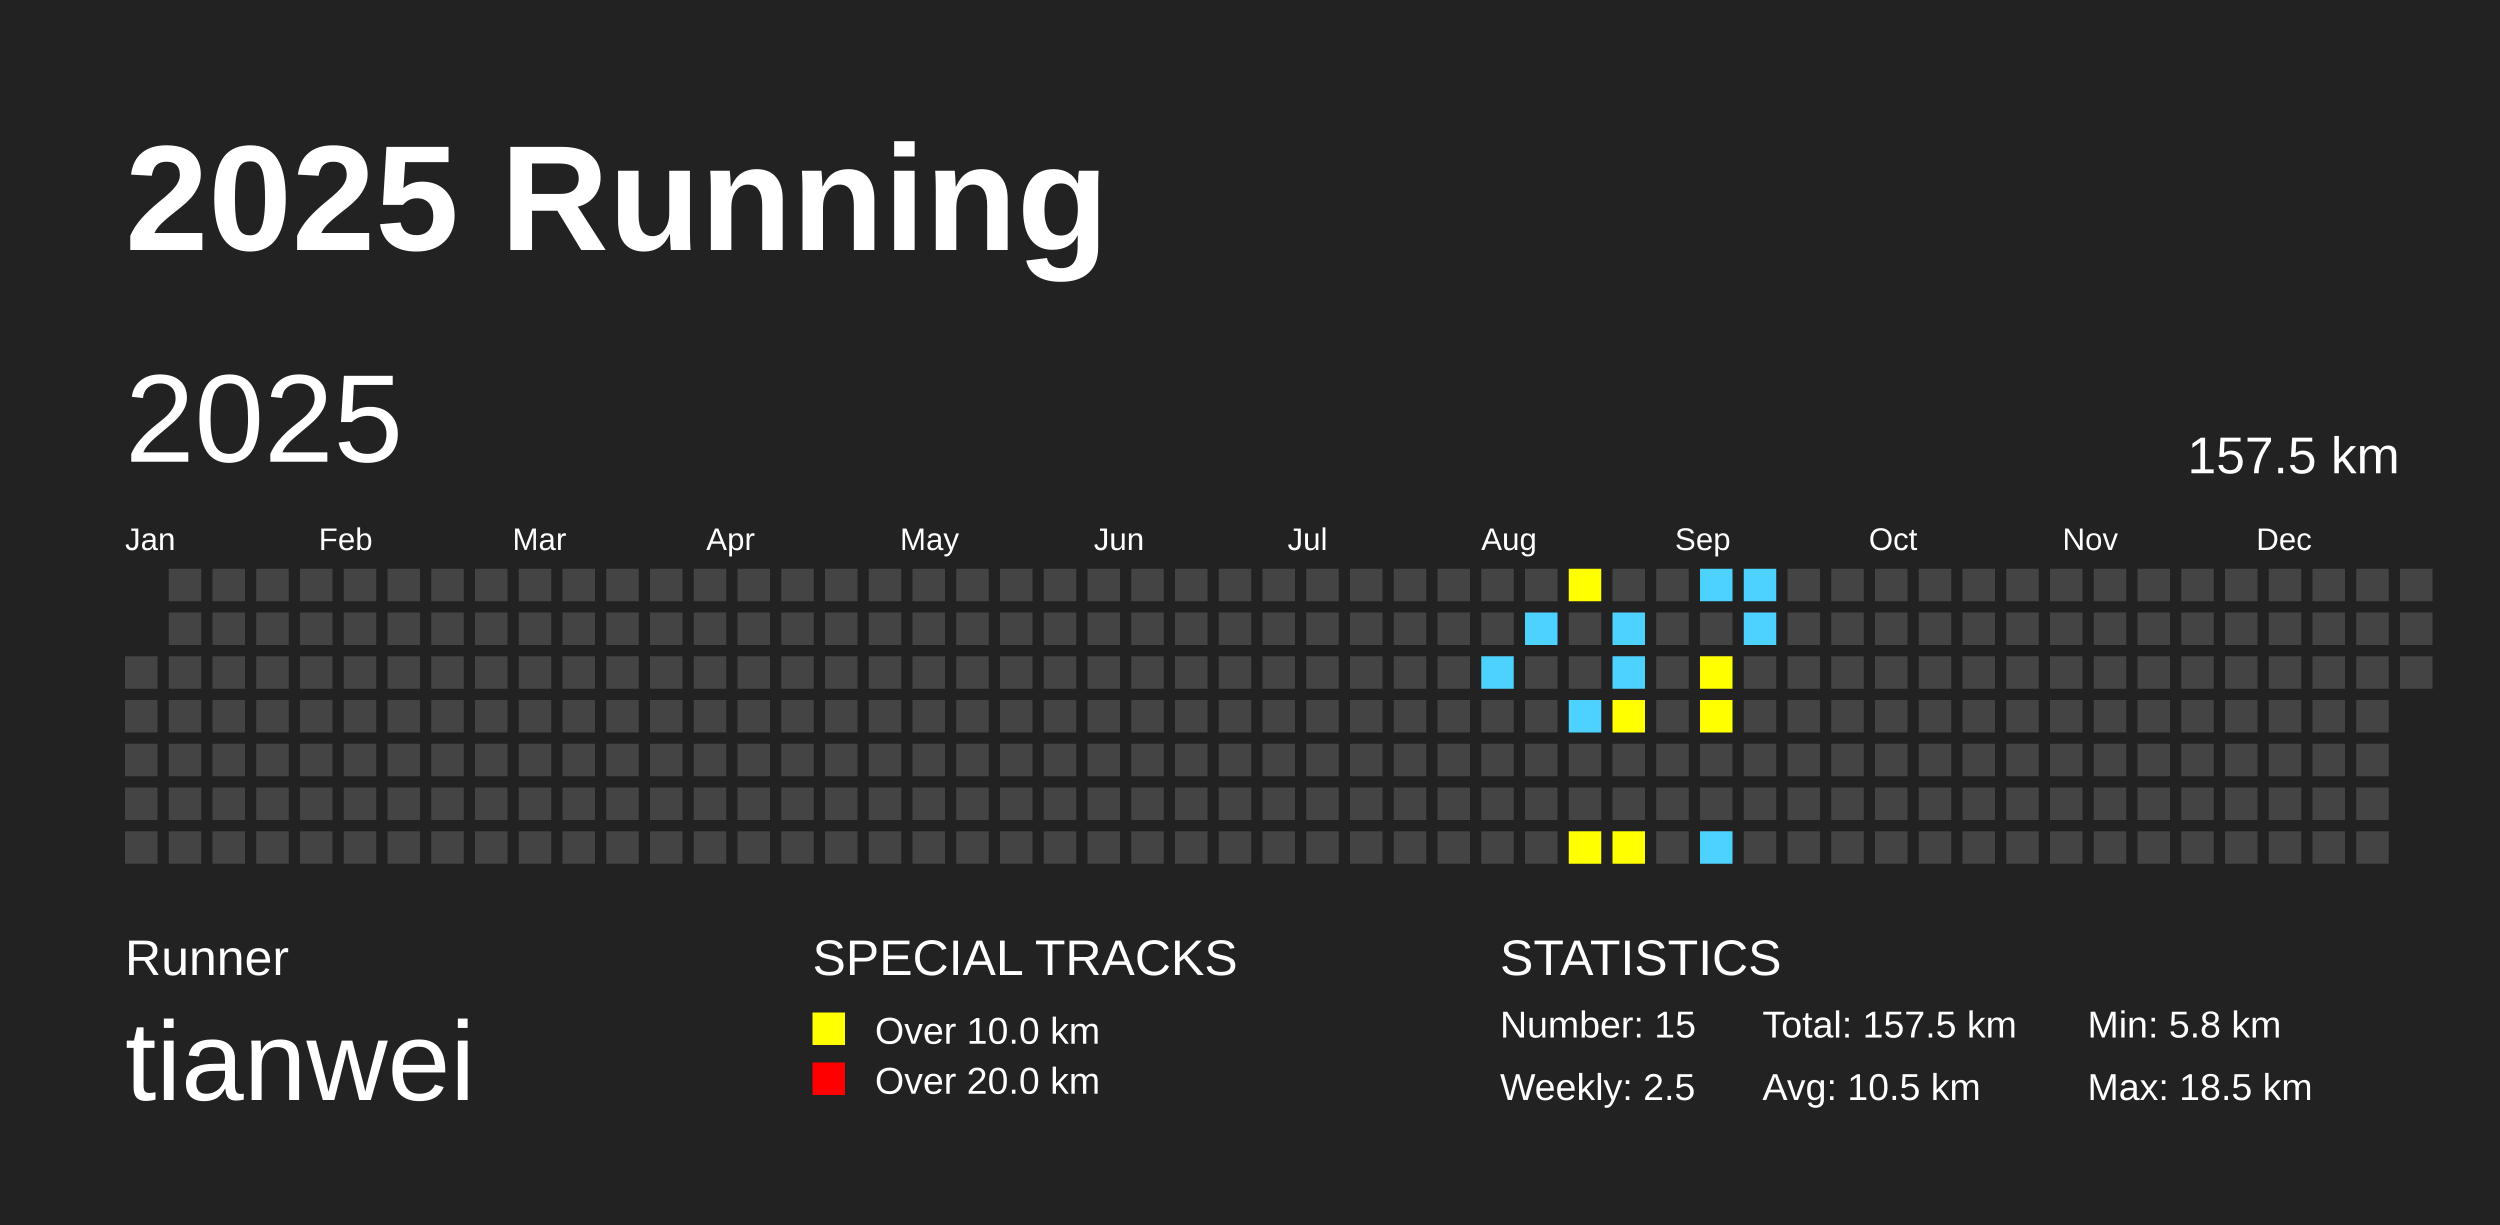
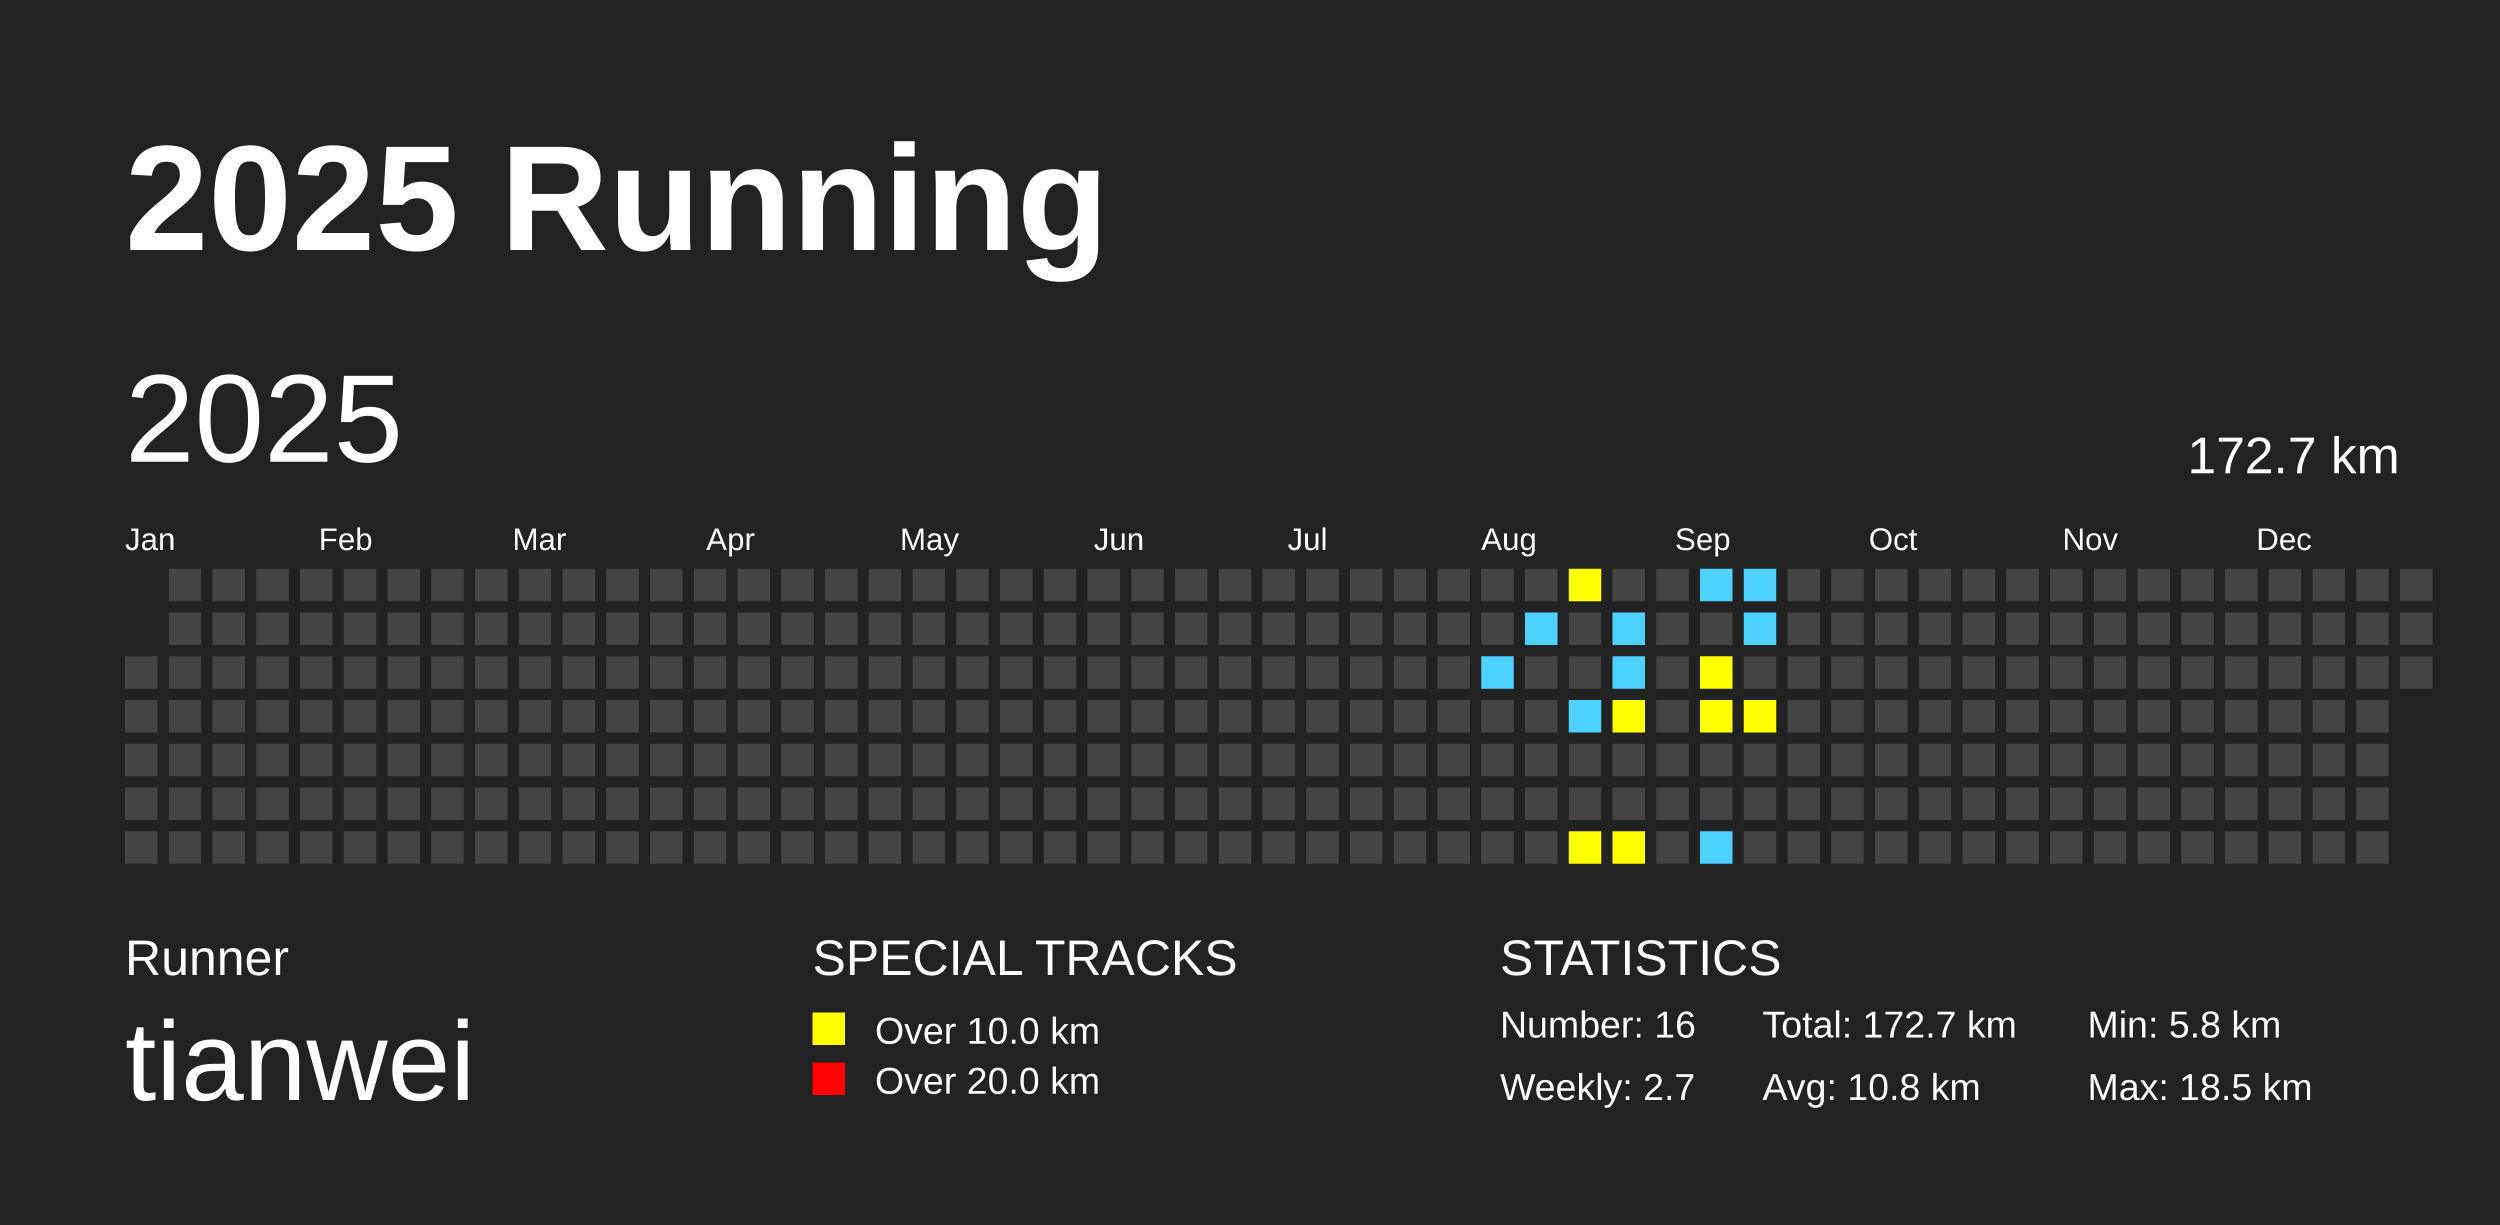
<svg xmlns="http://www.w3.org/2000/svg" baseProfile="full" height="98mm" version="1.1" viewBox="0,0,200,98" width="200mm">
  <defs />
  <rect fill="#222222" height="98" width="200" x="0" y="0" />
  <text fill="#FFFFFF" style="font-size:12px; font-family:Arial; font-weight:bold;" x="10" y="20">2025 Running</text>
  <text fill="#FFFFFF" style="font-size:4px; font-family:Arial" x="10" y="78">Runner</text>
  <text fill="#FFFFFF" style="font-size:9px; font-family:Arial" x="10" y="88">tianwei</text>
  <text fill="#FFFFFF" style="font-size:4px; font-family:Arial" x="65" y="78">SPECIAL TRACKS</text>
  <rect fill="yellow" height="2.6" width="2.6" x="65" y="81" />
  <text fill="#FFFFFF" style="font-size:3px; font-family:Arial" x="70" y="83.5">Over 10.0 km</text>
  <rect fill="red" height="2.6" width="2.6" x="65" y="85" />
  <text fill="#FFFFFF" style="font-size:3px; font-family:Arial" x="70" y="87.5">Over 20.0 km</text>
  <text fill="#FFFFFF" style="font-size:4px; font-family:Arial" x="120" y="78">STATISTICS</text>
-   <text fill="#FFFFFF" style="font-size:3px; font-family:Arial" x="120" y="83">Number: 15</text>
-   <text fill="#FFFFFF" style="font-size:3px; font-family:Arial" x="120" y="88">Weekly: 2.5</text>
-   <text fill="#FFFFFF" style="font-size:3px; font-family:Arial" x="141" y="83">Total: 157.5 km</text>
-   <text fill="#FFFFFF" style="font-size:3px; font-family:Arial" x="141" y="88">Avg: 10.5 km</text>
+   <text fill="#FFFFFF" style="font-size:3px; font-family:Arial" x="120" y="83">Number: 16</text>
+   <text fill="#FFFFFF" style="font-size:3px; font-family:Arial" x="120" y="88">Weekly: 2.7</text>
+   <text fill="#FFFFFF" style="font-size:3px; font-family:Arial" x="141" y="83">Total: 172.7 km</text>
+   <text fill="#FFFFFF" style="font-size:3px; font-family:Arial" x="141" y="88">Avg: 10.8 km</text>
  <text fill="#FFFFFF" style="font-size:3px; font-family:Arial" x="167" y="83">Min: 5.8 km</text>
  <text fill="#FFFFFF" style="font-size:3px; font-family:Arial" x="167" y="88">Max: 18.5 km</text>
  <text dominant-baseline="hanging" fill="#FFFFFF" style="font-size:10.0px; font-family:Arial;" x="10" y="30">2025</text>
-   <text dominant-baseline="hanging" fill="#FFFFFF" style="font-size:4.125px; font-family:Arial;" x="175" y="35">157.5 km</text>
+   <text dominant-baseline="hanging" fill="#FFFFFF" style="font-size:4.125px; font-family:Arial;" x="175" y="35">172.7 km</text>
  <text fill="#FFFFFF" style="font-size:2.5px; font-family:Arial" x="10.0" y="44">Jan</text>
  <text fill="#FFFFFF" style="font-size:2.5px; font-family:Arial" x="25.5" y="44">Feb</text>
  <text fill="#FFFFFF" style="font-size:2.5px; font-family:Arial" x="41.0" y="44">Mar</text>
  <text fill="#FFFFFF" style="font-size:2.5px; font-family:Arial" x="56.5" y="44">Apr</text>
  <text fill="#FFFFFF" style="font-size:2.5px; font-family:Arial" x="72.0" y="44">May</text>
  <text fill="#FFFFFF" style="font-size:2.5px; font-family:Arial" x="87.5" y="44">Jun</text>
  <text fill="#FFFFFF" style="font-size:2.5px; font-family:Arial" x="103.0" y="44">Jul</text>
  <text fill="#FFFFFF" style="font-size:2.5px; font-family:Arial" x="118.5" y="44">Aug</text>
  <text fill="#FFFFFF" style="font-size:2.5px; font-family:Arial" x="134.0" y="44">Sep</text>
  <text fill="#FFFFFF" style="font-size:2.5px; font-family:Arial" x="149.5" y="44">Oct</text>
  <text fill="#FFFFFF" style="font-size:2.5px; font-family:Arial" x="165.0" y="44">Nov</text>
  <text fill="#FFFFFF" style="font-size:2.5px; font-family:Arial" x="180.5" y="44">Dec</text>
  <rect fill="#444444" height="2.6" width="2.6" x="10.0" y="52.5" />
  <rect fill="#444444" height="2.6" width="2.6" x="10.0" y="56.0" />
  <rect fill="#444444" height="2.6" width="2.6" x="10.0" y="59.5" />
  <rect fill="#444444" height="2.6" width="2.6" x="10.0" y="63.0" />
  <rect fill="#444444" height="2.6" width="2.6" x="10.0" y="66.5" />
  <rect fill="#444444" height="2.6" width="2.6" x="13.5" y="45.5" />
  <rect fill="#444444" height="2.6" width="2.6" x="13.5" y="49.0" />
  <rect fill="#444444" height="2.6" width="2.6" x="13.5" y="52.5" />
  <rect fill="#444444" height="2.6" width="2.6" x="13.5" y="56.0" />
  <rect fill="#444444" height="2.6" width="2.6" x="13.5" y="59.5" />
  <rect fill="#444444" height="2.6" width="2.6" x="13.5" y="63.0" />
  <rect fill="#444444" height="2.6" width="2.6" x="13.5" y="66.5" />
  <rect fill="#444444" height="2.6" width="2.6" x="17.0" y="45.5" />
  <rect fill="#444444" height="2.6" width="2.6" x="17.0" y="49.0" />
  <rect fill="#444444" height="2.6" width="2.6" x="17.0" y="52.5" />
  <rect fill="#444444" height="2.6" width="2.6" x="17.0" y="56.0" />
  <rect fill="#444444" height="2.6" width="2.6" x="17.0" y="59.5" />
  <rect fill="#444444" height="2.6" width="2.6" x="17.0" y="63.0" />
  <rect fill="#444444" height="2.6" width="2.6" x="17.0" y="66.5" />
  <rect fill="#444444" height="2.6" width="2.6" x="20.5" y="45.5" />
  <rect fill="#444444" height="2.6" width="2.6" x="20.5" y="49.0" />
  <rect fill="#444444" height="2.6" width="2.6" x="20.5" y="52.5" />
  <rect fill="#444444" height="2.6" width="2.6" x="20.5" y="56.0" />
  <rect fill="#444444" height="2.6" width="2.6" x="20.5" y="59.5" />
  <rect fill="#444444" height="2.6" width="2.6" x="20.5" y="63.0" />
  <rect fill="#444444" height="2.6" width="2.6" x="20.5" y="66.5" />
  <rect fill="#444444" height="2.6" width="2.6" x="24.0" y="45.5" />
  <rect fill="#444444" height="2.6" width="2.6" x="24.0" y="49.0" />
  <rect fill="#444444" height="2.6" width="2.6" x="24.0" y="52.5" />
  <rect fill="#444444" height="2.6" width="2.6" x="24.0" y="56.0" />
  <rect fill="#444444" height="2.6" width="2.6" x="24.0" y="59.5" />
  <rect fill="#444444" height="2.6" width="2.6" x="24.0" y="63.0" />
  <rect fill="#444444" height="2.6" width="2.6" x="24.0" y="66.5" />
  <rect fill="#444444" height="2.6" width="2.6" x="27.5" y="45.5" />
  <rect fill="#444444" height="2.6" width="2.6" x="27.5" y="49.0" />
  <rect fill="#444444" height="2.6" width="2.6" x="27.5" y="52.5" />
  <rect fill="#444444" height="2.6" width="2.6" x="27.5" y="56.0" />
  <rect fill="#444444" height="2.6" width="2.6" x="27.5" y="59.5" />
  <rect fill="#444444" height="2.6" width="2.6" x="27.5" y="63.0" />
  <rect fill="#444444" height="2.6" width="2.6" x="27.5" y="66.5" />
  <rect fill="#444444" height="2.6" width="2.6" x="31.0" y="45.5" />
  <rect fill="#444444" height="2.6" width="2.6" x="31.0" y="49.0" />
  <rect fill="#444444" height="2.6" width="2.6" x="31.0" y="52.5" />
  <rect fill="#444444" height="2.6" width="2.6" x="31.0" y="56.0" />
  <rect fill="#444444" height="2.6" width="2.6" x="31.0" y="59.5" />
  <rect fill="#444444" height="2.6" width="2.6" x="31.0" y="63.0" />
  <rect fill="#444444" height="2.6" width="2.6" x="31.0" y="66.5" />
  <rect fill="#444444" height="2.6" width="2.6" x="34.5" y="45.5" />
  <rect fill="#444444" height="2.6" width="2.6" x="34.5" y="49.0" />
  <rect fill="#444444" height="2.6" width="2.6" x="34.5" y="52.5" />
  <rect fill="#444444" height="2.6" width="2.6" x="34.5" y="56.0" />
  <rect fill="#444444" height="2.6" width="2.6" x="34.5" y="59.5" />
  <rect fill="#444444" height="2.6" width="2.6" x="34.5" y="63.0" />
  <rect fill="#444444" height="2.6" width="2.6" x="34.5" y="66.5" />
  <rect fill="#444444" height="2.6" width="2.6" x="38.0" y="45.5" />
  <rect fill="#444444" height="2.6" width="2.6" x="38.0" y="49.0" />
  <rect fill="#444444" height="2.6" width="2.6" x="38.0" y="52.5" />
  <rect fill="#444444" height="2.6" width="2.6" x="38.0" y="56.0" />
  <rect fill="#444444" height="2.6" width="2.6" x="38.0" y="59.5" />
  <rect fill="#444444" height="2.6" width="2.6" x="38.0" y="63.0" />
  <rect fill="#444444" height="2.6" width="2.6" x="38.0" y="66.5" />
  <rect fill="#444444" height="2.6" width="2.6" x="41.5" y="45.5" />
  <rect fill="#444444" height="2.6" width="2.6" x="41.5" y="49.0" />
  <rect fill="#444444" height="2.6" width="2.6" x="41.5" y="52.5" />
  <rect fill="#444444" height="2.6" width="2.6" x="41.5" y="56.0" />
  <rect fill="#444444" height="2.6" width="2.6" x="41.5" y="59.5" />
  <rect fill="#444444" height="2.6" width="2.6" x="41.5" y="63.0" />
  <rect fill="#444444" height="2.6" width="2.6" x="41.5" y="66.5" />
  <rect fill="#444444" height="2.6" width="2.6" x="45.0" y="45.5" />
  <rect fill="#444444" height="2.6" width="2.6" x="45.0" y="49.0" />
  <rect fill="#444444" height="2.6" width="2.6" x="45.0" y="52.5" />
  <rect fill="#444444" height="2.6" width="2.6" x="45.0" y="56.0" />
  <rect fill="#444444" height="2.6" width="2.6" x="45.0" y="59.5" />
  <rect fill="#444444" height="2.6" width="2.6" x="45.0" y="63.0" />
  <rect fill="#444444" height="2.6" width="2.6" x="45.0" y="66.5" />
  <rect fill="#444444" height="2.6" width="2.6" x="48.5" y="45.5" />
  <rect fill="#444444" height="2.6" width="2.6" x="48.5" y="49.0" />
  <rect fill="#444444" height="2.6" width="2.6" x="48.5" y="52.5" />
  <rect fill="#444444" height="2.6" width="2.6" x="48.5" y="56.0" />
  <rect fill="#444444" height="2.6" width="2.6" x="48.5" y="59.5" />
  <rect fill="#444444" height="2.6" width="2.6" x="48.5" y="63.0" />
  <rect fill="#444444" height="2.6" width="2.6" x="48.5" y="66.5" />
  <rect fill="#444444" height="2.6" width="2.6" x="52.0" y="45.5" />
  <rect fill="#444444" height="2.6" width="2.6" x="52.0" y="49.0" />
  <rect fill="#444444" height="2.6" width="2.6" x="52.0" y="52.5" />
  <rect fill="#444444" height="2.6" width="2.6" x="52.0" y="56.0" />
  <rect fill="#444444" height="2.6" width="2.6" x="52.0" y="59.5" />
  <rect fill="#444444" height="2.6" width="2.6" x="52.0" y="63.0" />
  <rect fill="#444444" height="2.6" width="2.6" x="52.0" y="66.5" />
  <rect fill="#444444" height="2.6" width="2.6" x="55.5" y="45.5" />
  <rect fill="#444444" height="2.6" width="2.6" x="55.5" y="49.0" />
  <rect fill="#444444" height="2.6" width="2.6" x="55.5" y="52.5" />
  <rect fill="#444444" height="2.6" width="2.6" x="55.5" y="56.0" />
  <rect fill="#444444" height="2.6" width="2.6" x="55.5" y="59.5" />
  <rect fill="#444444" height="2.6" width="2.6" x="55.5" y="63.0" />
  <rect fill="#444444" height="2.6" width="2.6" x="55.5" y="66.5" />
  <rect fill="#444444" height="2.6" width="2.6" x="59.0" y="45.5" />
  <rect fill="#444444" height="2.6" width="2.6" x="59.0" y="49.0" />
  <rect fill="#444444" height="2.6" width="2.6" x="59.0" y="52.5" />
  <rect fill="#444444" height="2.6" width="2.6" x="59.0" y="56.0" />
  <rect fill="#444444" height="2.6" width="2.6" x="59.0" y="59.5" />
  <rect fill="#444444" height="2.6" width="2.6" x="59.0" y="63.0" />
  <rect fill="#444444" height="2.6" width="2.6" x="59.0" y="66.5" />
  <rect fill="#444444" height="2.6" width="2.6" x="62.5" y="45.5" />
  <rect fill="#444444" height="2.6" width="2.6" x="62.5" y="49.0" />
  <rect fill="#444444" height="2.6" width="2.6" x="62.5" y="52.5" />
  <rect fill="#444444" height="2.6" width="2.6" x="62.5" y="56.0" />
  <rect fill="#444444" height="2.6" width="2.6" x="62.5" y="59.5" />
  <rect fill="#444444" height="2.6" width="2.6" x="62.5" y="63.0" />
  <rect fill="#444444" height="2.6" width="2.6" x="62.5" y="66.5" />
  <rect fill="#444444" height="2.6" width="2.6" x="66.0" y="45.5" />
  <rect fill="#444444" height="2.6" width="2.6" x="66.0" y="49.0" />
  <rect fill="#444444" height="2.6" width="2.6" x="66.0" y="52.5" />
  <rect fill="#444444" height="2.6" width="2.6" x="66.0" y="56.0" />
  <rect fill="#444444" height="2.6" width="2.6" x="66.0" y="59.5" />
  <rect fill="#444444" height="2.6" width="2.6" x="66.0" y="63.0" />
  <rect fill="#444444" height="2.6" width="2.6" x="66.0" y="66.5" />
  <rect fill="#444444" height="2.6" width="2.6" x="69.5" y="45.5" />
  <rect fill="#444444" height="2.6" width="2.6" x="69.5" y="49.0" />
  <rect fill="#444444" height="2.6" width="2.6" x="69.5" y="52.5" />
  <rect fill="#444444" height="2.6" width="2.6" x="69.5" y="56.0" />
  <rect fill="#444444" height="2.6" width="2.6" x="69.5" y="59.5" />
  <rect fill="#444444" height="2.6" width="2.6" x="69.5" y="63.0" />
  <rect fill="#444444" height="2.6" width="2.6" x="69.5" y="66.5" />
  <rect fill="#444444" height="2.6" width="2.6" x="73.0" y="45.5" />
  <rect fill="#444444" height="2.6" width="2.6" x="73.0" y="49.0" />
  <rect fill="#444444" height="2.6" width="2.6" x="73.0" y="52.5" />
  <rect fill="#444444" height="2.6" width="2.6" x="73.0" y="56.0" />
  <rect fill="#444444" height="2.6" width="2.6" x="73.0" y="59.5" />
  <rect fill="#444444" height="2.6" width="2.6" x="73.0" y="63.0" />
  <rect fill="#444444" height="2.6" width="2.6" x="73.0" y="66.5" />
  <rect fill="#444444" height="2.6" width="2.6" x="76.5" y="45.5" />
  <rect fill="#444444" height="2.6" width="2.6" x="76.5" y="49.0" />
  <rect fill="#444444" height="2.6" width="2.6" x="76.5" y="52.5" />
  <rect fill="#444444" height="2.6" width="2.6" x="76.5" y="56.0" />
  <rect fill="#444444" height="2.6" width="2.6" x="76.5" y="59.5" />
  <rect fill="#444444" height="2.6" width="2.6" x="76.5" y="63.0" />
  <rect fill="#444444" height="2.6" width="2.6" x="76.5" y="66.5" />
  <rect fill="#444444" height="2.6" width="2.6" x="80.0" y="45.5" />
  <rect fill="#444444" height="2.6" width="2.6" x="80.0" y="49.0" />
  <rect fill="#444444" height="2.6" width="2.6" x="80.0" y="52.5" />
  <rect fill="#444444" height="2.6" width="2.6" x="80.0" y="56.0" />
  <rect fill="#444444" height="2.6" width="2.6" x="80.0" y="59.5" />
  <rect fill="#444444" height="2.6" width="2.6" x="80.0" y="63.0" />
  <rect fill="#444444" height="2.6" width="2.6" x="80.0" y="66.5" />
  <rect fill="#444444" height="2.6" width="2.6" x="83.5" y="45.5" />
  <rect fill="#444444" height="2.6" width="2.6" x="83.5" y="49.0" />
  <rect fill="#444444" height="2.6" width="2.6" x="83.5" y="52.5" />
  <rect fill="#444444" height="2.6" width="2.6" x="83.5" y="56.0" />
  <rect fill="#444444" height="2.6" width="2.6" x="83.5" y="59.5" />
  <rect fill="#444444" height="2.6" width="2.6" x="83.5" y="63.0" />
  <rect fill="#444444" height="2.6" width="2.6" x="83.5" y="66.5" />
  <rect fill="#444444" height="2.6" width="2.6" x="87.0" y="45.5" />
  <rect fill="#444444" height="2.6" width="2.6" x="87.0" y="49.0" />
  <rect fill="#444444" height="2.6" width="2.6" x="87.0" y="52.5" />
  <rect fill="#444444" height="2.6" width="2.6" x="87.0" y="56.0" />
  <rect fill="#444444" height="2.6" width="2.6" x="87.0" y="59.5" />
  <rect fill="#444444" height="2.6" width="2.6" x="87.0" y="63.0" />
  <rect fill="#444444" height="2.6" width="2.6" x="87.0" y="66.5" />
  <rect fill="#444444" height="2.6" width="2.6" x="90.5" y="45.5" />
  <rect fill="#444444" height="2.6" width="2.6" x="90.5" y="49.0" />
  <rect fill="#444444" height="2.6" width="2.6" x="90.5" y="52.5" />
  <rect fill="#444444" height="2.6" width="2.6" x="90.5" y="56.0" />
  <rect fill="#444444" height="2.6" width="2.6" x="90.5" y="59.5" />
  <rect fill="#444444" height="2.6" width="2.6" x="90.5" y="63.0" />
  <rect fill="#444444" height="2.6" width="2.6" x="90.5" y="66.5" />
  <rect fill="#444444" height="2.6" width="2.6" x="94.0" y="45.5" />
  <rect fill="#444444" height="2.6" width="2.6" x="94.0" y="49.0" />
  <rect fill="#444444" height="2.6" width="2.6" x="94.0" y="52.5" />
  <rect fill="#444444" height="2.6" width="2.6" x="94.0" y="56.0" />
  <rect fill="#444444" height="2.6" width="2.6" x="94.0" y="59.5" />
  <rect fill="#444444" height="2.6" width="2.6" x="94.0" y="63.0" />
  <rect fill="#444444" height="2.6" width="2.6" x="94.0" y="66.5" />
  <rect fill="#444444" height="2.6" width="2.6" x="97.5" y="45.5" />
  <rect fill="#444444" height="2.6" width="2.6" x="97.5" y="49.0" />
  <rect fill="#444444" height="2.6" width="2.6" x="97.5" y="52.5" />
  <rect fill="#444444" height="2.6" width="2.6" x="97.5" y="56.0" />
  <rect fill="#444444" height="2.6" width="2.6" x="97.5" y="59.5" />
  <rect fill="#444444" height="2.6" width="2.6" x="97.5" y="63.0" />
  <rect fill="#444444" height="2.6" width="2.6" x="97.5" y="66.5" />
  <rect fill="#444444" height="2.6" width="2.6" x="101.0" y="45.5" />
  <rect fill="#444444" height="2.6" width="2.6" x="101.0" y="49.0" />
  <rect fill="#444444" height="2.6" width="2.6" x="101.0" y="52.5" />
  <rect fill="#444444" height="2.6" width="2.6" x="101.0" y="56.0" />
  <rect fill="#444444" height="2.6" width="2.6" x="101.0" y="59.5" />
  <rect fill="#444444" height="2.6" width="2.6" x="101.0" y="63.0" />
  <rect fill="#444444" height="2.6" width="2.6" x="101.0" y="66.5" />
  <rect fill="#444444" height="2.6" width="2.6" x="104.5" y="45.5" />
  <rect fill="#444444" height="2.6" width="2.6" x="104.5" y="49.0" />
  <rect fill="#444444" height="2.6" width="2.6" x="104.5" y="52.5" />
  <rect fill="#444444" height="2.6" width="2.6" x="104.5" y="56.0" />
  <rect fill="#444444" height="2.6" width="2.6" x="104.5" y="59.5" />
  <rect fill="#444444" height="2.6" width="2.6" x="104.5" y="63.0" />
  <rect fill="#444444" height="2.6" width="2.6" x="104.5" y="66.5" />
  <rect fill="#444444" height="2.6" width="2.6" x="108.0" y="45.5" />
  <rect fill="#444444" height="2.6" width="2.6" x="108.0" y="49.0" />
  <rect fill="#444444" height="2.6" width="2.6" x="108.0" y="52.5" />
  <rect fill="#444444" height="2.6" width="2.6" x="108.0" y="56.0" />
  <rect fill="#444444" height="2.6" width="2.6" x="108.0" y="59.5" />
  <rect fill="#444444" height="2.6" width="2.6" x="108.0" y="63.0" />
  <rect fill="#444444" height="2.6" width="2.6" x="108.0" y="66.5" />
  <rect fill="#444444" height="2.6" width="2.6" x="111.5" y="45.5" />
  <rect fill="#444444" height="2.6" width="2.6" x="111.5" y="49.0" />
  <rect fill="#444444" height="2.6" width="2.6" x="111.5" y="52.5" />
  <rect fill="#444444" height="2.6" width="2.6" x="111.5" y="56.0" />
  <rect fill="#444444" height="2.6" width="2.6" x="111.5" y="59.5" />
  <rect fill="#444444" height="2.6" width="2.6" x="111.5" y="63.0" />
  <rect fill="#444444" height="2.6" width="2.6" x="111.5" y="66.5" />
  <rect fill="#444444" height="2.6" width="2.6" x="115.0" y="45.5" />
  <rect fill="#444444" height="2.6" width="2.6" x="115.0" y="49.0" />
  <rect fill="#444444" height="2.6" width="2.6" x="115.0" y="52.5" />
  <rect fill="#444444" height="2.6" width="2.6" x="115.0" y="56.0" />
  <rect fill="#444444" height="2.6" width="2.6" x="115.0" y="59.5" />
  <rect fill="#444444" height="2.6" width="2.6" x="115.0" y="63.0" />
  <rect fill="#444444" height="2.6" width="2.6" x="115.0" y="66.5" />
  <rect fill="#444444" height="2.6" width="2.6" x="118.5" y="45.5" />
  <rect fill="#444444" height="2.6" width="2.6" x="118.5" y="49.0" />
  <rect fill="#4DD2FF" height="2.6" width="2.6" x="118.5" y="52.5" />
  <rect fill="#444444" height="2.6" width="2.6" x="118.5" y="56.0" />
  <rect fill="#444444" height="2.6" width="2.6" x="118.5" y="59.5" />
  <rect fill="#444444" height="2.6" width="2.6" x="118.5" y="63.0" />
  <rect fill="#444444" height="2.6" width="2.6" x="118.5" y="66.5" />
  <rect fill="#444444" height="2.6" width="2.6" x="122.0" y="45.5" />
  <rect fill="#4DD2FF" height="2.6" width="2.6" x="122.0" y="49.0" />
  <rect fill="#444444" height="2.6" width="2.6" x="122.0" y="52.5" />
  <rect fill="#444444" height="2.6" width="2.6" x="122.0" y="56.0" />
  <rect fill="#444444" height="2.6" width="2.6" x="122.0" y="59.5" />
  <rect fill="#444444" height="2.6" width="2.6" x="122.0" y="63.0" />
  <rect fill="#444444" height="2.6" width="2.6" x="122.0" y="66.5" />
  <rect fill="yellow" height="2.6" width="2.6" x="125.5" y="45.5" />
  <rect fill="#444444" height="2.6" width="2.6" x="125.5" y="49.0" />
  <rect fill="#444444" height="2.6" width="2.6" x="125.5" y="52.5" />
  <rect fill="#4DD2FF" height="2.6" width="2.6" x="125.5" y="56.0" />
  <rect fill="#444444" height="2.6" width="2.6" x="125.5" y="59.5" />
  <rect fill="#444444" height="2.6" width="2.6" x="125.5" y="63.0" />
  <rect fill="yellow" height="2.6" width="2.6" x="125.5" y="66.5" />
  <rect fill="#444444" height="2.6" width="2.6" x="129.0" y="45.5" />
  <rect fill="#4DD2FF" height="2.6" width="2.6" x="129.0" y="49.0" />
  <rect fill="#4DD2FF" height="2.6" width="2.6" x="129.0" y="52.5" />
  <rect fill="yellow" height="2.6" width="2.6" x="129.0" y="56.0" />
  <rect fill="#444444" height="2.6" width="2.6" x="129.0" y="59.5" />
  <rect fill="#444444" height="2.6" width="2.6" x="129.0" y="63.0" />
  <rect fill="yellow" height="2.6" width="2.6" x="129.0" y="66.5" />
  <rect fill="#444444" height="2.6" width="2.6" x="132.5" y="45.5" />
  <rect fill="#444444" height="2.6" width="2.6" x="132.5" y="49.0" />
  <rect fill="#444444" height="2.6" width="2.6" x="132.5" y="52.5" />
  <rect fill="#444444" height="2.6" width="2.6" x="132.5" y="56.0" />
  <rect fill="#444444" height="2.6" width="2.6" x="132.5" y="59.5" />
  <rect fill="#444444" height="2.6" width="2.6" x="132.5" y="63.0" />
  <rect fill="#444444" height="2.6" width="2.6" x="132.5" y="66.5" />
  <rect fill="#4DD2FF" height="2.6" width="2.6" x="136.0" y="45.5" />
  <rect fill="#444444" height="2.6" width="2.6" x="136.0" y="49.0" />
  <rect fill="yellow" height="2.6" width="2.6" x="136.0" y="52.5" />
  <rect fill="yellow" height="2.6" width="2.6" x="136.0" y="56.0" />
  <rect fill="#444444" height="2.6" width="2.6" x="136.0" y="59.5" />
  <rect fill="#444444" height="2.6" width="2.6" x="136.0" y="63.0" />
  <rect fill="#4DD2FF" height="2.6" width="2.6" x="136.0" y="66.5" />
  <rect fill="#4DD2FF" height="2.6" width="2.6" x="139.5" y="45.5" />
  <rect fill="#4DD2FF" height="2.6" width="2.6" x="139.5" y="49.0" />
  <rect fill="#444444" height="2.6" width="2.6" x="139.5" y="52.5" />
-   <rect fill="#444444" height="2.6" width="2.6" x="139.5" y="56.0" />
+   <rect fill="yellow" height="2.6" width="2.6" x="139.5" y="56.0" />
  <rect fill="#444444" height="2.6" width="2.6" x="139.5" y="59.5" />
  <rect fill="#444444" height="2.6" width="2.6" x="139.5" y="63.0" />
  <rect fill="#444444" height="2.6" width="2.6" x="139.5" y="66.5" />
  <rect fill="#444444" height="2.6" width="2.6" x="143.0" y="45.5" />
  <rect fill="#444444" height="2.6" width="2.6" x="143.0" y="49.0" />
  <rect fill="#444444" height="2.6" width="2.6" x="143.0" y="52.5" />
  <rect fill="#444444" height="2.6" width="2.6" x="143.0" y="56.0" />
  <rect fill="#444444" height="2.6" width="2.6" x="143.0" y="59.5" />
  <rect fill="#444444" height="2.6" width="2.6" x="143.0" y="63.0" />
  <rect fill="#444444" height="2.6" width="2.6" x="143.0" y="66.5" />
  <rect fill="#444444" height="2.6" width="2.6" x="146.5" y="45.5" />
  <rect fill="#444444" height="2.6" width="2.6" x="146.5" y="49.0" />
  <rect fill="#444444" height="2.6" width="2.6" x="146.5" y="52.5" />
  <rect fill="#444444" height="2.6" width="2.6" x="146.5" y="56.0" />
  <rect fill="#444444" height="2.6" width="2.6" x="146.5" y="59.5" />
  <rect fill="#444444" height="2.6" width="2.6" x="146.5" y="63.0" />
  <rect fill="#444444" height="2.6" width="2.6" x="146.5" y="66.5" />
  <rect fill="#444444" height="2.6" width="2.6" x="150.0" y="45.5" />
  <rect fill="#444444" height="2.6" width="2.6" x="150.0" y="49.0" />
  <rect fill="#444444" height="2.6" width="2.6" x="150.0" y="52.5" />
  <rect fill="#444444" height="2.6" width="2.6" x="150.0" y="56.0" />
  <rect fill="#444444" height="2.6" width="2.6" x="150.0" y="59.5" />
  <rect fill="#444444" height="2.6" width="2.6" x="150.0" y="63.0" />
  <rect fill="#444444" height="2.6" width="2.6" x="150.0" y="66.5" />
  <rect fill="#444444" height="2.6" width="2.6" x="153.5" y="45.5" />
  <rect fill="#444444" height="2.6" width="2.6" x="153.5" y="49.0" />
  <rect fill="#444444" height="2.6" width="2.6" x="153.5" y="52.5" />
  <rect fill="#444444" height="2.6" width="2.6" x="153.5" y="56.0" />
  <rect fill="#444444" height="2.6" width="2.6" x="153.5" y="59.5" />
  <rect fill="#444444" height="2.6" width="2.6" x="153.5" y="63.0" />
  <rect fill="#444444" height="2.6" width="2.6" x="153.5" y="66.5" />
  <rect fill="#444444" height="2.6" width="2.6" x="157.0" y="45.5" />
  <rect fill="#444444" height="2.6" width="2.6" x="157.0" y="49.0" />
  <rect fill="#444444" height="2.6" width="2.6" x="157.0" y="52.5" />
  <rect fill="#444444" height="2.6" width="2.6" x="157.0" y="56.0" />
  <rect fill="#444444" height="2.6" width="2.6" x="157.0" y="59.5" />
  <rect fill="#444444" height="2.6" width="2.6" x="157.0" y="63.0" />
  <rect fill="#444444" height="2.6" width="2.6" x="157.0" y="66.5" />
  <rect fill="#444444" height="2.6" width="2.6" x="160.5" y="45.5" />
  <rect fill="#444444" height="2.6" width="2.6" x="160.5" y="49.0" />
  <rect fill="#444444" height="2.6" width="2.6" x="160.5" y="52.5" />
  <rect fill="#444444" height="2.6" width="2.6" x="160.5" y="56.0" />
  <rect fill="#444444" height="2.6" width="2.6" x="160.5" y="59.5" />
  <rect fill="#444444" height="2.6" width="2.6" x="160.5" y="63.0" />
  <rect fill="#444444" height="2.6" width="2.6" x="160.5" y="66.5" />
  <rect fill="#444444" height="2.6" width="2.6" x="164.0" y="45.5" />
  <rect fill="#444444" height="2.6" width="2.6" x="164.0" y="49.0" />
  <rect fill="#444444" height="2.6" width="2.6" x="164.0" y="52.5" />
  <rect fill="#444444" height="2.6" width="2.6" x="164.0" y="56.0" />
  <rect fill="#444444" height="2.6" width="2.6" x="164.0" y="59.5" />
  <rect fill="#444444" height="2.6" width="2.6" x="164.0" y="63.0" />
  <rect fill="#444444" height="2.6" width="2.6" x="164.0" y="66.5" />
  <rect fill="#444444" height="2.6" width="2.6" x="167.5" y="45.5" />
  <rect fill="#444444" height="2.6" width="2.6" x="167.5" y="49.0" />
  <rect fill="#444444" height="2.6" width="2.6" x="167.5" y="52.5" />
  <rect fill="#444444" height="2.6" width="2.6" x="167.5" y="56.0" />
  <rect fill="#444444" height="2.6" width="2.6" x="167.5" y="59.5" />
  <rect fill="#444444" height="2.6" width="2.6" x="167.5" y="63.0" />
  <rect fill="#444444" height="2.6" width="2.6" x="167.5" y="66.5" />
  <rect fill="#444444" height="2.6" width="2.6" x="171.0" y="45.5" />
  <rect fill="#444444" height="2.6" width="2.6" x="171.0" y="49.0" />
  <rect fill="#444444" height="2.6" width="2.6" x="171.0" y="52.5" />
  <rect fill="#444444" height="2.6" width="2.6" x="171.0" y="56.0" />
  <rect fill="#444444" height="2.6" width="2.6" x="171.0" y="59.5" />
  <rect fill="#444444" height="2.6" width="2.6" x="171.0" y="63.0" />
  <rect fill="#444444" height="2.6" width="2.6" x="171.0" y="66.5" />
  <rect fill="#444444" height="2.6" width="2.6" x="174.5" y="45.5" />
  <rect fill="#444444" height="2.6" width="2.6" x="174.5" y="49.0" />
  <rect fill="#444444" height="2.6" width="2.6" x="174.5" y="52.5" />
  <rect fill="#444444" height="2.6" width="2.6" x="174.5" y="56.0" />
  <rect fill="#444444" height="2.6" width="2.6" x="174.5" y="59.5" />
  <rect fill="#444444" height="2.6" width="2.6" x="174.5" y="63.0" />
  <rect fill="#444444" height="2.6" width="2.6" x="174.5" y="66.5" />
  <rect fill="#444444" height="2.6" width="2.6" x="178.0" y="45.5" />
  <rect fill="#444444" height="2.6" width="2.6" x="178.0" y="49.0" />
  <rect fill="#444444" height="2.6" width="2.6" x="178.0" y="52.5" />
  <rect fill="#444444" height="2.6" width="2.6" x="178.0" y="56.0" />
  <rect fill="#444444" height="2.6" width="2.6" x="178.0" y="59.5" />
  <rect fill="#444444" height="2.6" width="2.6" x="178.0" y="63.0" />
  <rect fill="#444444" height="2.6" width="2.6" x="178.0" y="66.5" />
  <rect fill="#444444" height="2.6" width="2.6" x="181.5" y="45.5" />
  <rect fill="#444444" height="2.6" width="2.6" x="181.5" y="49.0" />
  <rect fill="#444444" height="2.6" width="2.6" x="181.5" y="52.5" />
  <rect fill="#444444" height="2.6" width="2.6" x="181.5" y="56.0" />
  <rect fill="#444444" height="2.6" width="2.6" x="181.5" y="59.5" />
  <rect fill="#444444" height="2.6" width="2.6" x="181.5" y="63.0" />
  <rect fill="#444444" height="2.6" width="2.6" x="181.5" y="66.5" />
  <rect fill="#444444" height="2.6" width="2.6" x="185.0" y="45.5" />
  <rect fill="#444444" height="2.6" width="2.6" x="185.0" y="49.0" />
  <rect fill="#444444" height="2.6" width="2.6" x="185.0" y="52.5" />
  <rect fill="#444444" height="2.6" width="2.6" x="185.0" y="56.0" />
  <rect fill="#444444" height="2.6" width="2.6" x="185.0" y="59.5" />
  <rect fill="#444444" height="2.6" width="2.6" x="185.0" y="63.0" />
  <rect fill="#444444" height="2.6" width="2.6" x="185.0" y="66.5" />
  <rect fill="#444444" height="2.6" width="2.6" x="188.5" y="45.5" />
  <rect fill="#444444" height="2.6" width="2.6" x="188.5" y="49.0" />
  <rect fill="#444444" height="2.6" width="2.6" x="188.5" y="52.5" />
  <rect fill="#444444" height="2.6" width="2.6" x="188.5" y="56.0" />
  <rect fill="#444444" height="2.6" width="2.6" x="188.5" y="59.5" />
  <rect fill="#444444" height="2.6" width="2.6" x="188.5" y="63.0" />
  <rect fill="#444444" height="2.6" width="2.6" x="188.5" y="66.5" />
  <rect fill="#444444" height="2.6" width="2.6" x="192.0" y="45.5" />
  <rect fill="#444444" height="2.6" width="2.6" x="192.0" y="49.0" />
  <rect fill="#444444" height="2.6" width="2.6" x="192.0" y="52.5" />
</svg>
